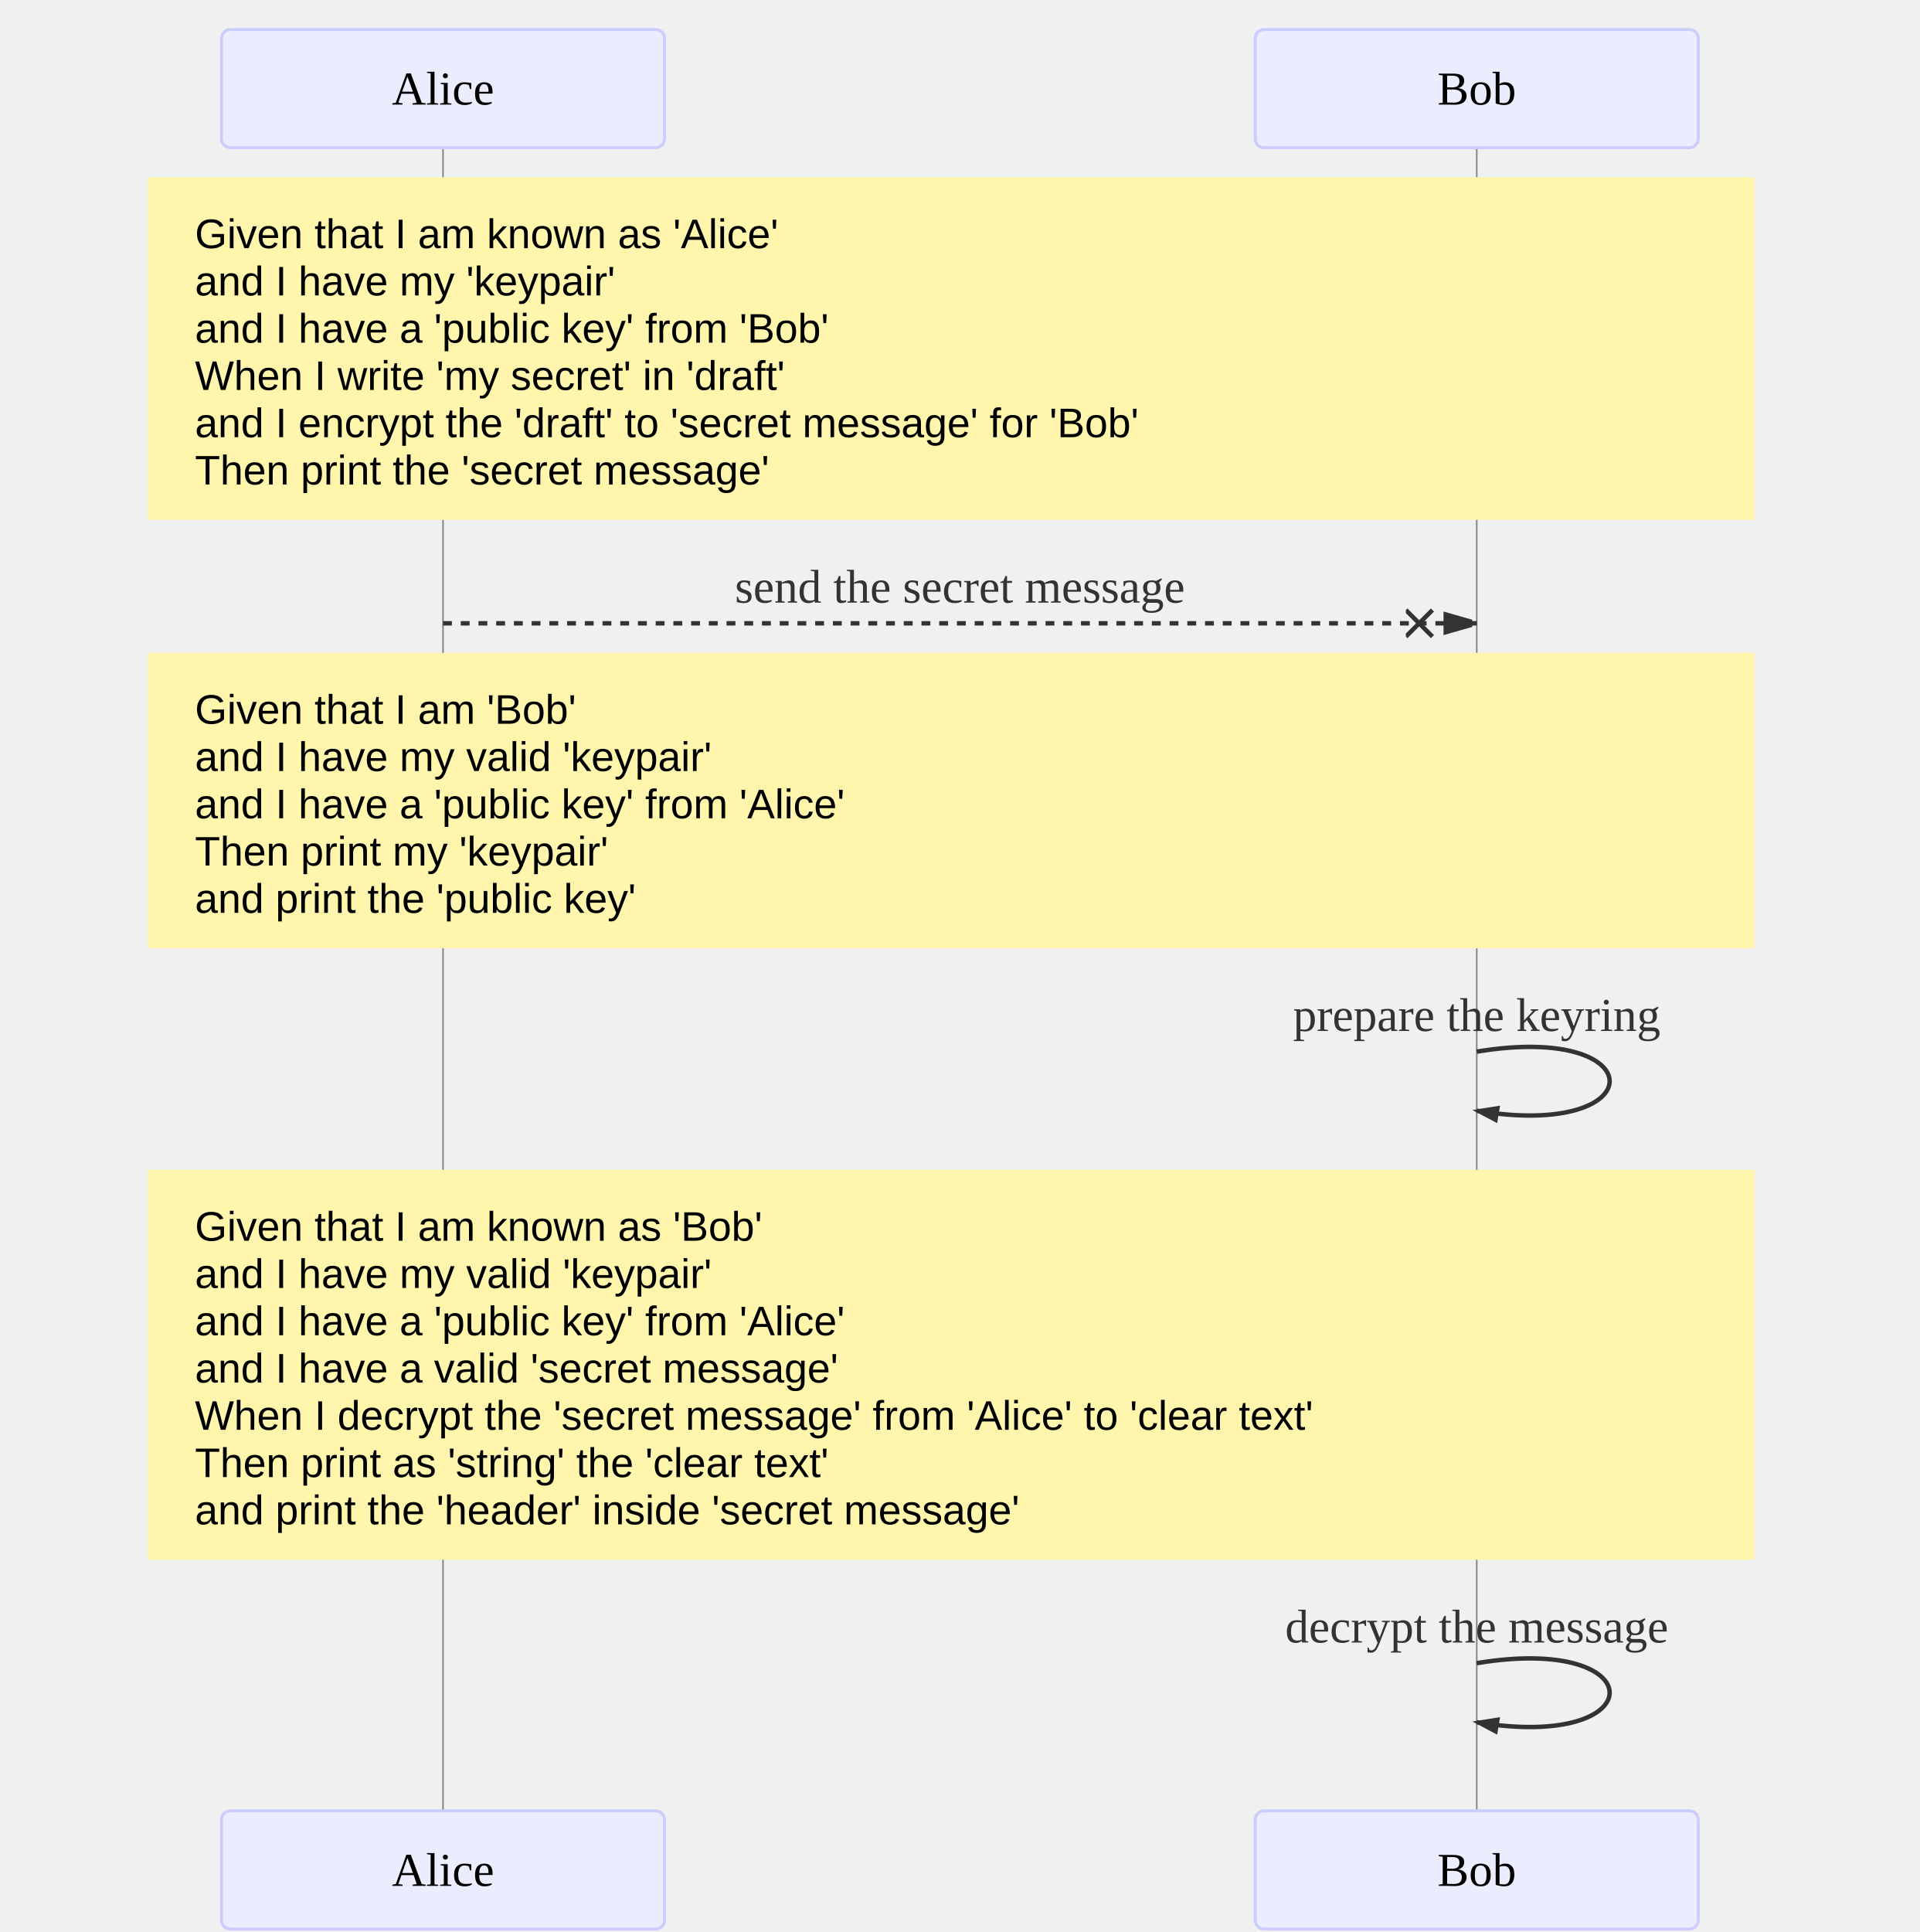
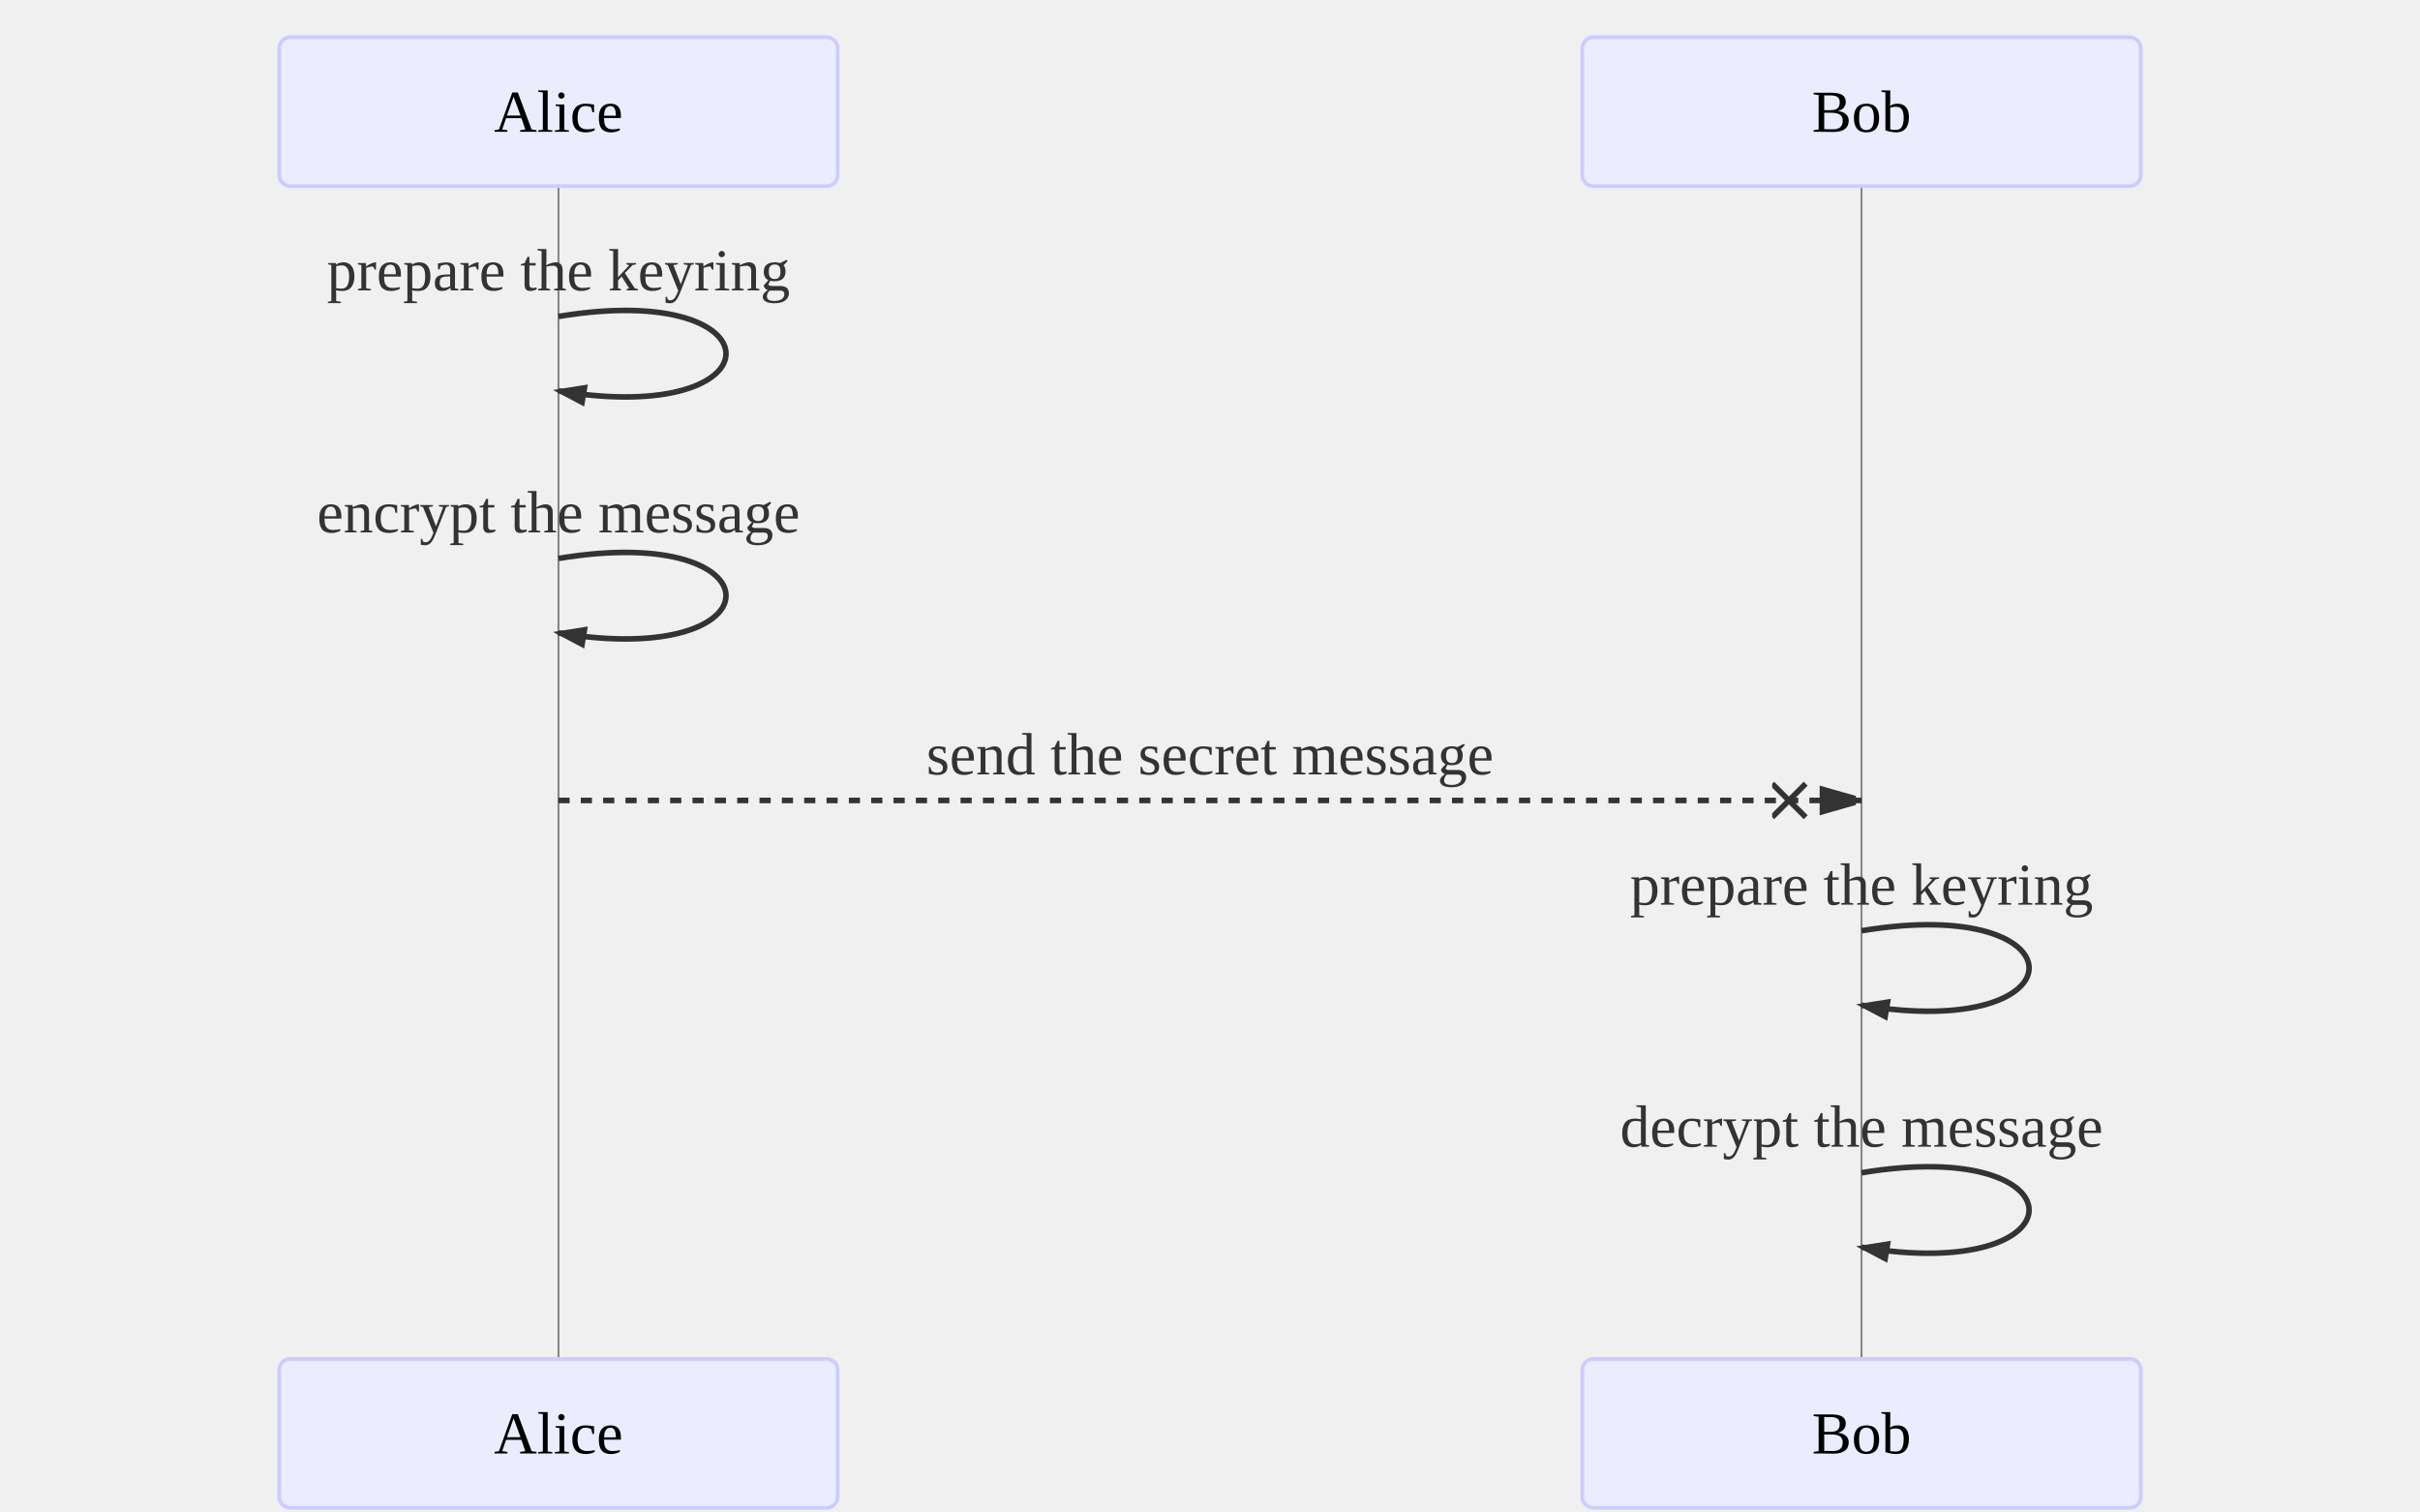
- <svg xmlns="http://www.w3.org/2000/svg" id="mermaid-1567367539416" width="100%" height="100%" style="max-width:650px;" viewBox="-75 -10 650 654">
-   <style>#mermaid-1567367539416 .label{font-family:trebuchet ms,verdana,arial;color:#333}#mermaid-1567367539416 .node circle,#mermaid-1567367539416 .node ellipse,#mermaid-1567367539416 .node polygon,#mermaid-1567367539416 .node rect{fill:#ececff;stroke:#9370db;stroke-width:1px}#mermaid-1567367539416 .node.clickable{cursor:pointer}#mermaid-1567367539416 .arrowheadPath{fill:#333}#mermaid-1567367539416 .edgePath .path{stroke:#333;stroke-width:1.5px}#mermaid-1567367539416 .edgeLabel{background-color:#e8e8e8}#mermaid-1567367539416 .cluster rect{fill:#ffffde!important;stroke:#aa3!important;stroke-width:1px!important}#mermaid-1567367539416 .cluster text{fill:#333}#mermaid-1567367539416 div.mermaidTooltip{position:absolute;text-align:center;max-width:200px;padding:2px;font-family:trebuchet ms,verdana,arial;font-size:12px;background:#ffffde;border:1px solid #aa3;border-radius:2px;pointer-events:none;z-index:100}#mermaid-1567367539416 .actor{stroke:#ccf;fill:#ececff}#mermaid-1567367539416 text.actor{fill:#000;stroke:none}#mermaid-1567367539416 .actor-line{stroke:grey}#mermaid-1567367539416 .messageLine0{marker-end:"url(#arrowhead)"}#mermaid-1567367539416 .messageLine0,#mermaid-1567367539416 .messageLine1{stroke-width:1.5;stroke-dasharray:"2 2";stroke:#333}#mermaid-1567367539416 #arrowhead{fill:#333}#mermaid-1567367539416 #crosshead path{fill:#333!important;stroke:#333!important}#mermaid-1567367539416 .messageText{fill:#333;stroke:none}#mermaid-1567367539416 .labelBox{stroke:#ccf;fill:#ececff}#mermaid-1567367539416 .labelText,#mermaid-1567367539416 .loopText{fill:#000;stroke:none}#mermaid-1567367539416 .loopLine{stroke-width:2;stroke-dasharray:"2 2";marker-end:"url(#arrowhead)";stroke:#ccf}#mermaid-1567367539416 .note{stroke:#aa3;fill:#fff5ad}#mermaid-1567367539416 .noteText{fill:#000;stroke:none;font-family:trebuchet ms,verdana,arial;font-size:14px}#mermaid-1567367539416 .section{stroke:none;opacity:.2}#mermaid-1567367539416 .section0{fill:rgba(102,102,255,.49)}#mermaid-1567367539416 .section2{fill:#fff400}#mermaid-1567367539416 .section1,#mermaid-1567367539416 .section3{fill:#fff;opacity:.2}#mermaid-1567367539416 .sectionTitle0,#mermaid-1567367539416 .sectionTitle1,#mermaid-1567367539416 .sectionTitle2,#mermaid-1567367539416 .sectionTitle3{fill:#333}#mermaid-1567367539416 .sectionTitle{text-anchor:start;font-size:11px;text-height:14px}#mermaid-1567367539416 .grid .tick{stroke:#d3d3d3;opacity:.3;shape-rendering:crispEdges}#mermaid-1567367539416 .grid path{stroke-width:0}#mermaid-1567367539416 .today{fill:none;stroke:red;stroke-width:2px}#mermaid-1567367539416 .task{stroke-width:2}#mermaid-1567367539416 .taskText{text-anchor:middle;font-size:11px}#mermaid-1567367539416 .taskTextOutsideRight{fill:#000;text-anchor:start;font-size:11px}#mermaid-1567367539416 .taskTextOutsideLeft{fill:#000;text-anchor:end;font-size:11px}#mermaid-1567367539416 .taskText0,#mermaid-1567367539416 .taskText1,#mermaid-1567367539416 .taskText2,#mermaid-1567367539416 .taskText3{fill:#fff}#mermaid-1567367539416 .task0,#mermaid-1567367539416 .task1,#mermaid-1567367539416 .task2,#mermaid-1567367539416 .task3{fill:#8a90dd;stroke:#534fbc}#mermaid-1567367539416 .taskTextOutside0,#mermaid-1567367539416 .taskTextOutside1,#mermaid-1567367539416 .taskTextOutside2,#mermaid-1567367539416 .taskTextOutside3{fill:#000}#mermaid-1567367539416 .active0,#mermaid-1567367539416 .active1,#mermaid-1567367539416 .active2,#mermaid-1567367539416 .active3{fill:#bfc7ff;stroke:#534fbc}#mermaid-1567367539416 .activeText0,#mermaid-1567367539416 .activeText1,#mermaid-1567367539416 .activeText2,#mermaid-1567367539416 .activeText3{fill:#000!important}#mermaid-1567367539416 .done0,#mermaid-1567367539416 .done1,#mermaid-1567367539416 .done2,#mermaid-1567367539416 .done3{stroke:grey;fill:#d3d3d3;stroke-width:2}#mermaid-1567367539416 .doneText0,#mermaid-1567367539416 .doneText1,#mermaid-1567367539416 .doneText2,#mermaid-1567367539416 .doneText3{fill:#000!important}#mermaid-1567367539416 .crit0,#mermaid-1567367539416 .crit1,#mermaid-1567367539416 .crit2,#mermaid-1567367539416 .crit3{stroke:#f88;fill:red;stroke-width:2}#mermaid-1567367539416 .activeCrit0,#mermaid-1567367539416 .activeCrit1,#mermaid-1567367539416 .activeCrit2,#mermaid-1567367539416 .activeCrit3{stroke:#f88;fill:#bfc7ff;stroke-width:2}#mermaid-1567367539416 .doneCrit0,#mermaid-1567367539416 .doneCrit1,#mermaid-1567367539416 .doneCrit2,#mermaid-1567367539416 .doneCrit3{stroke:#f88;fill:#d3d3d3;stroke-width:2;cursor:pointer;shape-rendering:crispEdges}#mermaid-1567367539416 .activeCritText0,#mermaid-1567367539416 .activeCritText1,#mermaid-1567367539416 .activeCritText2,#mermaid-1567367539416 .activeCritText3,#mermaid-1567367539416 .doneCritText0,#mermaid-1567367539416 .doneCritText1,#mermaid-1567367539416 .doneCritText2,#mermaid-1567367539416 .doneCritText3{fill:#000!important}#mermaid-1567367539416 .titleText{text-anchor:middle;font-size:18px;fill:#000}#mermaid-1567367539416 g.classGroup text{fill:#9370db;stroke:none;font-family:trebuchet ms,verdana,arial;font-size:10px}#mermaid-1567367539416 g.classGroup rect{fill:#ececff;stroke:#9370db}#mermaid-1567367539416 g.classGroup line{stroke:#9370db;stroke-width:1}#mermaid-1567367539416 .classLabel .box{stroke:none;stroke-width:0;fill:#ececff;opacity:.5}#mermaid-1567367539416 .classLabel .label{fill:#9370db;font-size:10px}#mermaid-1567367539416 .relation{stroke:#9370db;stroke-width:1;fill:none}#mermaid-1567367539416 #compositionEnd,#mermaid-1567367539416 #compositionStart{fill:#9370db;stroke:#9370db;stroke-width:1}#mermaid-1567367539416 #aggregationEnd,#mermaid-1567367539416 #aggregationStart{fill:#ececff;stroke:#9370db;stroke-width:1}#mermaid-1567367539416 #dependencyEnd,#mermaid-1567367539416 #dependencyStart,#mermaid-1567367539416 #extensionEnd,#mermaid-1567367539416 #extensionStart{fill:#9370db;stroke:#9370db;stroke-width:1}#mermaid-1567367539416 .branch-label,#mermaid-1567367539416 .commit-id,#mermaid-1567367539416 .commit-msg{fill:#d3d3d3;color:#d3d3d3}
- #mermaid-1567367539416 rect.note { width: 34em; stroke: none }</style>
-   <style>#mermaid-1567367539416 {
+ <svg xmlns="http://www.w3.org/2000/svg" id="mermaid-1567684672845" width="100%" height="100%" style="max-width:650px;" viewBox="-75 -10 650 406">
+   <style>#mermaid-1567684672845 .label{font-family:trebuchet ms,verdana,arial;color:#333}#mermaid-1567684672845 .node circle,#mermaid-1567684672845 .node ellipse,#mermaid-1567684672845 .node polygon,#mermaid-1567684672845 .node rect{fill:#ececff;stroke:#9370db;stroke-width:1px}#mermaid-1567684672845 .node.clickable{cursor:pointer}#mermaid-1567684672845 .arrowheadPath{fill:#333}#mermaid-1567684672845 .edgePath .path{stroke:#333;stroke-width:1.5px}#mermaid-1567684672845 .edgeLabel{background-color:#e8e8e8}#mermaid-1567684672845 .cluster rect{fill:#ffffde!important;stroke:#aa3!important;stroke-width:1px!important}#mermaid-1567684672845 .cluster text{fill:#333}#mermaid-1567684672845 div.mermaidTooltip{position:absolute;text-align:center;max-width:200px;padding:2px;font-family:trebuchet ms,verdana,arial;font-size:12px;background:#ffffde;border:1px solid #aa3;border-radius:2px;pointer-events:none;z-index:100}#mermaid-1567684672845 .actor{stroke:#ccf;fill:#ececff}#mermaid-1567684672845 text.actor{fill:#000;stroke:none}#mermaid-1567684672845 .actor-line{stroke:grey}#mermaid-1567684672845 .messageLine0{marker-end:"url(#arrowhead)"}#mermaid-1567684672845 .messageLine0,#mermaid-1567684672845 .messageLine1{stroke-width:1.5;stroke-dasharray:"2 2";stroke:#333}#mermaid-1567684672845 #arrowhead{fill:#333}#mermaid-1567684672845 #crosshead path{fill:#333!important;stroke:#333!important}#mermaid-1567684672845 .messageText{fill:#333;stroke:none}#mermaid-1567684672845 .labelBox{stroke:#ccf;fill:#ececff}#mermaid-1567684672845 .labelText,#mermaid-1567684672845 .loopText{fill:#000;stroke:none}#mermaid-1567684672845 .loopLine{stroke-width:2;stroke-dasharray:"2 2";marker-end:"url(#arrowhead)";stroke:#ccf}#mermaid-1567684672845 .note{stroke:#aa3;fill:#fff5ad}#mermaid-1567684672845 .noteText{fill:#000;stroke:none;font-family:trebuchet ms,verdana,arial;font-size:14px}#mermaid-1567684672845 .section{stroke:none;opacity:.2}#mermaid-1567684672845 .section0{fill:rgba(102,102,255,.49)}#mermaid-1567684672845 .section2{fill:#fff400}#mermaid-1567684672845 .section1,#mermaid-1567684672845 .section3{fill:#fff;opacity:.2}#mermaid-1567684672845 .sectionTitle0,#mermaid-1567684672845 .sectionTitle1,#mermaid-1567684672845 .sectionTitle2,#mermaid-1567684672845 .sectionTitle3{fill:#333}#mermaid-1567684672845 .sectionTitle{text-anchor:start;font-size:11px;text-height:14px}#mermaid-1567684672845 .grid .tick{stroke:#d3d3d3;opacity:.3;shape-rendering:crispEdges}#mermaid-1567684672845 .grid path{stroke-width:0}#mermaid-1567684672845 .today{fill:none;stroke:red;stroke-width:2px}#mermaid-1567684672845 .task{stroke-width:2}#mermaid-1567684672845 .taskText{text-anchor:middle;font-size:11px}#mermaid-1567684672845 .taskTextOutsideRight{fill:#000;text-anchor:start;font-size:11px}#mermaid-1567684672845 .taskTextOutsideLeft{fill:#000;text-anchor:end;font-size:11px}#mermaid-1567684672845 .taskText0,#mermaid-1567684672845 .taskText1,#mermaid-1567684672845 .taskText2,#mermaid-1567684672845 .taskText3{fill:#fff}#mermaid-1567684672845 .task0,#mermaid-1567684672845 .task1,#mermaid-1567684672845 .task2,#mermaid-1567684672845 .task3{fill:#8a90dd;stroke:#534fbc}#mermaid-1567684672845 .taskTextOutside0,#mermaid-1567684672845 .taskTextOutside1,#mermaid-1567684672845 .taskTextOutside2,#mermaid-1567684672845 .taskTextOutside3{fill:#000}#mermaid-1567684672845 .active0,#mermaid-1567684672845 .active1,#mermaid-1567684672845 .active2,#mermaid-1567684672845 .active3{fill:#bfc7ff;stroke:#534fbc}#mermaid-1567684672845 .activeText0,#mermaid-1567684672845 .activeText1,#mermaid-1567684672845 .activeText2,#mermaid-1567684672845 .activeText3{fill:#000!important}#mermaid-1567684672845 .done0,#mermaid-1567684672845 .done1,#mermaid-1567684672845 .done2,#mermaid-1567684672845 .done3{stroke:grey;fill:#d3d3d3;stroke-width:2}#mermaid-1567684672845 .doneText0,#mermaid-1567684672845 .doneText1,#mermaid-1567684672845 .doneText2,#mermaid-1567684672845 .doneText3{fill:#000!important}#mermaid-1567684672845 .crit0,#mermaid-1567684672845 .crit1,#mermaid-1567684672845 .crit2,#mermaid-1567684672845 .crit3{stroke:#f88;fill:red;stroke-width:2}#mermaid-1567684672845 .activeCrit0,#mermaid-1567684672845 .activeCrit1,#mermaid-1567684672845 .activeCrit2,#mermaid-1567684672845 .activeCrit3{stroke:#f88;fill:#bfc7ff;stroke-width:2}#mermaid-1567684672845 .doneCrit0,#mermaid-1567684672845 .doneCrit1,#mermaid-1567684672845 .doneCrit2,#mermaid-1567684672845 .doneCrit3{stroke:#f88;fill:#d3d3d3;stroke-width:2;cursor:pointer;shape-rendering:crispEdges}#mermaid-1567684672845 .activeCritText0,#mermaid-1567684672845 .activeCritText1,#mermaid-1567684672845 .activeCritText2,#mermaid-1567684672845 .activeCritText3,#mermaid-1567684672845 .doneCritText0,#mermaid-1567684672845 .doneCritText1,#mermaid-1567684672845 .doneCritText2,#mermaid-1567684672845 .doneCritText3{fill:#000!important}#mermaid-1567684672845 .titleText{text-anchor:middle;font-size:18px;fill:#000}#mermaid-1567684672845 g.classGroup text{fill:#9370db;stroke:none;font-family:trebuchet ms,verdana,arial;font-size:10px}#mermaid-1567684672845 g.classGroup rect{fill:#ececff;stroke:#9370db}#mermaid-1567684672845 g.classGroup line{stroke:#9370db;stroke-width:1}#mermaid-1567684672845 .classLabel .box{stroke:none;stroke-width:0;fill:#ececff;opacity:.5}#mermaid-1567684672845 .classLabel .label{fill:#9370db;font-size:10px}#mermaid-1567684672845 .relation{stroke:#9370db;stroke-width:1;fill:none}#mermaid-1567684672845 #compositionEnd,#mermaid-1567684672845 #compositionStart{fill:#9370db;stroke:#9370db;stroke-width:1}#mermaid-1567684672845 #aggregationEnd,#mermaid-1567684672845 #aggregationStart{fill:#ececff;stroke:#9370db;stroke-width:1}#mermaid-1567684672845 #dependencyEnd,#mermaid-1567684672845 #dependencyStart,#mermaid-1567684672845 #extensionEnd,#mermaid-1567684672845 #extensionStart{fill:#9370db;stroke:#9370db;stroke-width:1}#mermaid-1567684672845 .branch-label,#mermaid-1567684672845 .commit-id,#mermaid-1567684672845 .commit-msg{fill:#d3d3d3;color:#d3d3d3}
+ #mermaid-1567684672845 rect.note { width: 34em; stroke: none }</style>
+   <style>#mermaid-1567684672845 {
    color: rgb(0, 0, 0);
    font: normal normal 400 normal 16px / normal "Times New Roman";
  }</style>
  <g />
  <g>
-     <line id="actor0" x1="75" y1="5" x2="75" y2="643" class="actor-line" stroke-width="0.5px" stroke="#999" />
+     <line id="actor0" x1="75" y1="5" x2="75" y2="395" class="actor-line" stroke-width="0.5px" stroke="#999" />
    <rect x="0" y="0" fill="#eaeaea" stroke="#666" width="150" height="40" rx="3" ry="3" class="actor" />
    <text x="75" y="20" dominant-baseline="central" alignment-baseline="central" class="actor" style="text-anchor: middle;">
      <tspan x="75" dy="0">Alice</tspan>
    </text>
  </g>
  <g>
-     <line id="actor1" x1="425" y1="5" x2="425" y2="643" class="actor-line" stroke-width="0.5px" stroke="#999" />
+     <line id="actor1" x1="425" y1="5" x2="425" y2="395" class="actor-line" stroke-width="0.5px" stroke="#999" />
    <rect x="350" y="0" fill="#eaeaea" stroke="#666" width="150" height="40" rx="3" ry="3" class="actor" />
    <text x="425" y="20" dominant-baseline="central" alignment-baseline="central" class="actor" style="text-anchor: middle;">
      <tspan x="425" dy="0">Bob</tspan>
    </text>
  </g>
  <defs>
    <marker id="arrowhead" refX="5" refY="2" markerWidth="6" markerHeight="4" orient="auto">
      <path d="M 0,0 V 4 L6,2 Z" />
    </marker>
  </defs>
  <defs>
    <marker id="crosshead" markerWidth="15" markerHeight="8" orient="auto" refX="16" refY="4">
      <path fill="black" stroke="#000000" stroke-width="1px" d="M 9,2 V 6 L16,4 Z" style="stroke-dasharray: 0, 0;" />
      <path fill="none" stroke="#000000" stroke-width="1px" d="M 0,1 L 6,7 M 6,1 L 0,7" style="stroke-dasharray: 0, 0;" />
    </marker>
  </defs>
  <g>
-     <rect x="-25" y="50" fill="#EDF2AE" stroke="#666" width="550" height="116" rx="0" ry="0" class="note" />
-     <text x="-29" y="74" fill="black" class="noteText">
-       <tspan x="-9" fill="black">Given that I am known as 'Alice'</tspan>
-     </text>
-     <text x="-29" y="90" fill="black" class="noteText">
-       <tspan x="-9" fill="black">and I have my 'keypair'</tspan>
-     </text>
-     <text x="-29" y="106" fill="black" class="noteText">
-       <tspan x="-9" fill="black">and I have a 'public key' from 'Bob'</tspan>
-     </text>
-     <text x="-29" y="122" fill="black" class="noteText">
-       <tspan x="-9" fill="black">When I write 'my secret' in 'draft'</tspan>
-     </text>
-     <text x="-29" y="138" fill="black" class="noteText">
-       <tspan x="-9" fill="black">and I encrypt the 'draft' to 'secret message' for 'Bob'</tspan>
-     </text>
-     <text x="-29" y="154" fill="black" class="noteText">
-       <tspan x="-9" fill="black">Then print the 'secret message'</tspan>
-     </text>
-     <text x="-29" y="170" fill="black" class="noteText">
-       <tspan x="-9" fill="black" />
-     </text>
+     <text x="75" y="68" class="messageText" style="text-anchor: middle;">prepare the keyring</text>
+     <path d="M 75,75 C 135,65 135,105 75,95" class="messageLine0" stroke-width="2" stroke="black" marker-end="url(#arrowhead)" style="fill: none;" />
  </g>
  <g>
-     <text x="250" y="194" class="messageText" style="text-anchor: middle;">send the secret message</text>
-     <line x1="75" y1="201" x2="425" y2="201" class="messageLine1" stroke-width="2" stroke="black" marker-end="url(#crosshead)" style="stroke-dasharray: 3, 3; fill: none;" />
+     <text x="75" y="133" class="messageText" style="text-anchor: middle;">encrypt the message</text>
+     <path d="M 75,140 C 135,130 135,170 75,160" class="messageLine0" stroke-width="2" stroke="black" marker-end="url(#arrowhead)" style="fill: none;" />
  </g>
  <g>
-     <rect x="-25" y="211" fill="#EDF2AE" stroke="#666" width="550" height="100" rx="0" ry="0" class="note" />
-     <text x="-29" y="235" fill="black" class="noteText">
-       <tspan x="-9" fill="black">Given that I am 'Bob'</tspan>
-     </text>
-     <text x="-29" y="251" fill="black" class="noteText">
-       <tspan x="-9" fill="black">and I have my valid 'keypair'</tspan>
-     </text>
-     <text x="-29" y="267" fill="black" class="noteText">
-       <tspan x="-9" fill="black">and I have a 'public key' from 'Alice'</tspan>
-     </text>
-     <text x="-29" y="283" fill="black" class="noteText">
-       <tspan x="-9" fill="black">Then print my 'keypair'</tspan>
-     </text>
-     <text x="-29" y="299" fill="black" class="noteText">
-       <tspan x="-9" fill="black">and print the 'public key'</tspan>
-     </text>
+     <text x="250" y="198" class="messageText" style="text-anchor: middle;">send the secret message</text>
+     <line x1="75" y1="205" x2="425" y2="205" class="messageLine1" stroke-width="2" stroke="black" marker-end="url(#crosshead)" style="stroke-dasharray: 3, 3; fill: none;" />
  </g>
  <g>
-     <text x="425" y="339" class="messageText" style="text-anchor: middle;">prepare the keyring</text>
-     <path d="M 425,346 C 485,336 485,376 425,366" class="messageLine0" stroke-width="2" stroke="black" marker-end="url(#arrowhead)" style="fill: none;" />
+     <text x="425" y="233" class="messageText" style="text-anchor: middle;">prepare the keyring</text>
+     <path d="M 425,240 C 485,230 485,270 425,260" class="messageLine0" stroke-width="2" stroke="black" marker-end="url(#arrowhead)" style="fill: none;" />
  </g>
  <g>
-     <rect x="-25" y="386" fill="#EDF2AE" stroke="#666" width="550" height="132" rx="0" ry="0" class="note" />
-     <text x="-29" y="410" fill="black" class="noteText">
-       <tspan x="-9" fill="black">Given that I am known as 'Bob'</tspan>
-     </text>
-     <text x="-29" y="426" fill="black" class="noteText">
-       <tspan x="-9" fill="black">and I have my valid 'keypair'</tspan>
-     </text>
-     <text x="-29" y="442" fill="black" class="noteText">
-       <tspan x="-9" fill="black">and I have a 'public key' from 'Alice'</tspan>
-     </text>
-     <text x="-29" y="458" fill="black" class="noteText">
-       <tspan x="-9" fill="black">and I have a valid 'secret message'</tspan>
-     </text>
-     <text x="-29" y="474" fill="black" class="noteText">
-       <tspan x="-9" fill="black">When I decrypt the 'secret message' from 'Alice' to 'clear text'</tspan>
-     </text>
-     <text x="-29" y="490" fill="black" class="noteText">
-       <tspan x="-9" fill="black">Then print as 'string' the 'clear text'</tspan>
-     </text>
-     <text x="-29" y="506" fill="black" class="noteText">
-       <tspan x="-9" fill="black">and print the 'header' inside 'secret message'</tspan>
-     </text>
-     <text x="-29" y="522" fill="black" class="noteText">
-       <tspan x="-9" fill="black" />
-     </text>
+     <text x="425" y="298" class="messageText" style="text-anchor: middle;">decrypt the message</text>
+     <path d="M 425,305 C 485,295 485,335 425,325" class="messageLine0" stroke-width="2" stroke="black" marker-end="url(#arrowhead)" style="fill: none;" />
  </g>
  <g>
-     <text x="425" y="546" class="messageText" style="text-anchor: middle;">decrypt the message</text>
-     <path d="M 425,553 C 485,543 485,583 425,573" class="messageLine0" stroke-width="2" stroke="black" marker-end="url(#arrowhead)" style="fill: none;" />
-   </g>
-   <g>
-     <rect x="0" y="603" fill="#eaeaea" stroke="#666" width="150" height="40" rx="3" ry="3" class="actor" />
-     <text x="75" y="623" dominant-baseline="central" alignment-baseline="central" class="actor" style="text-anchor: middle;">
+     <rect x="0" y="355" fill="#eaeaea" stroke="#666" width="150" height="40" rx="3" ry="3" class="actor" />
+     <text x="75" y="375" dominant-baseline="central" alignment-baseline="central" class="actor" style="text-anchor: middle;">
      <tspan x="75" dy="0">Alice</tspan>
    </text>
  </g>
  <g>
-     <rect x="350" y="603" fill="#eaeaea" stroke="#666" width="150" height="40" rx="3" ry="3" class="actor" />
-     <text x="425" y="623" dominant-baseline="central" alignment-baseline="central" class="actor" style="text-anchor: middle;">
+     <rect x="350" y="355" fill="#eaeaea" stroke="#666" width="150" height="40" rx="3" ry="3" class="actor" />
+     <text x="425" y="375" dominant-baseline="central" alignment-baseline="central" class="actor" style="text-anchor: middle;">
      <tspan x="425" dy="0">Bob</tspan>
    </text>
  </g>
</svg>
